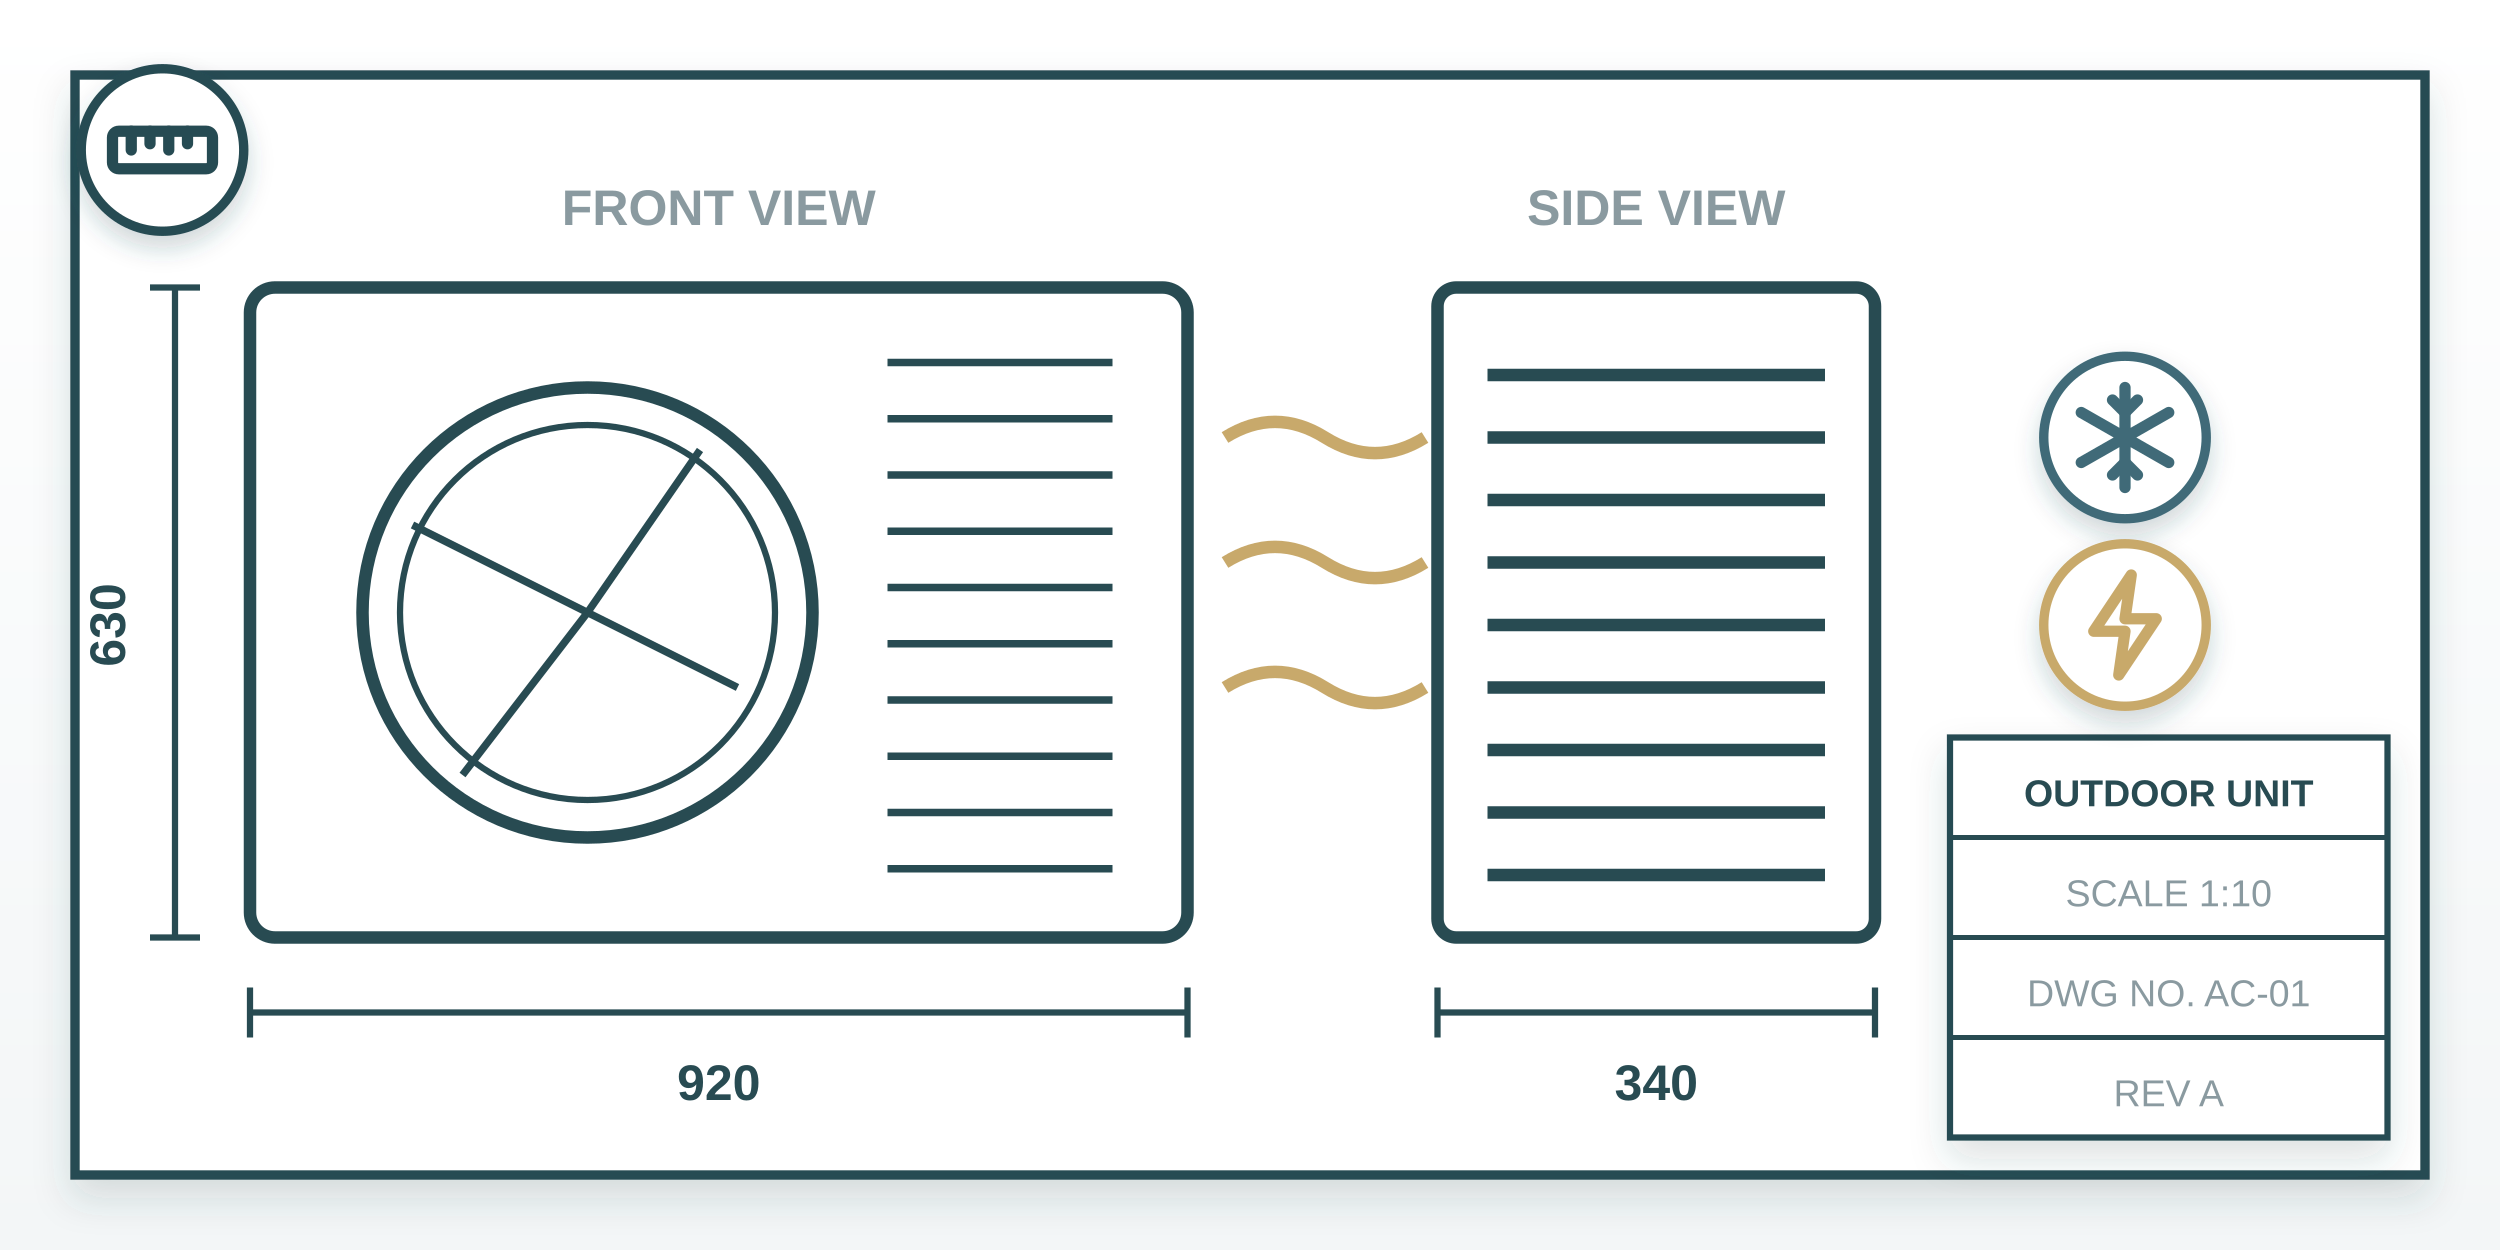
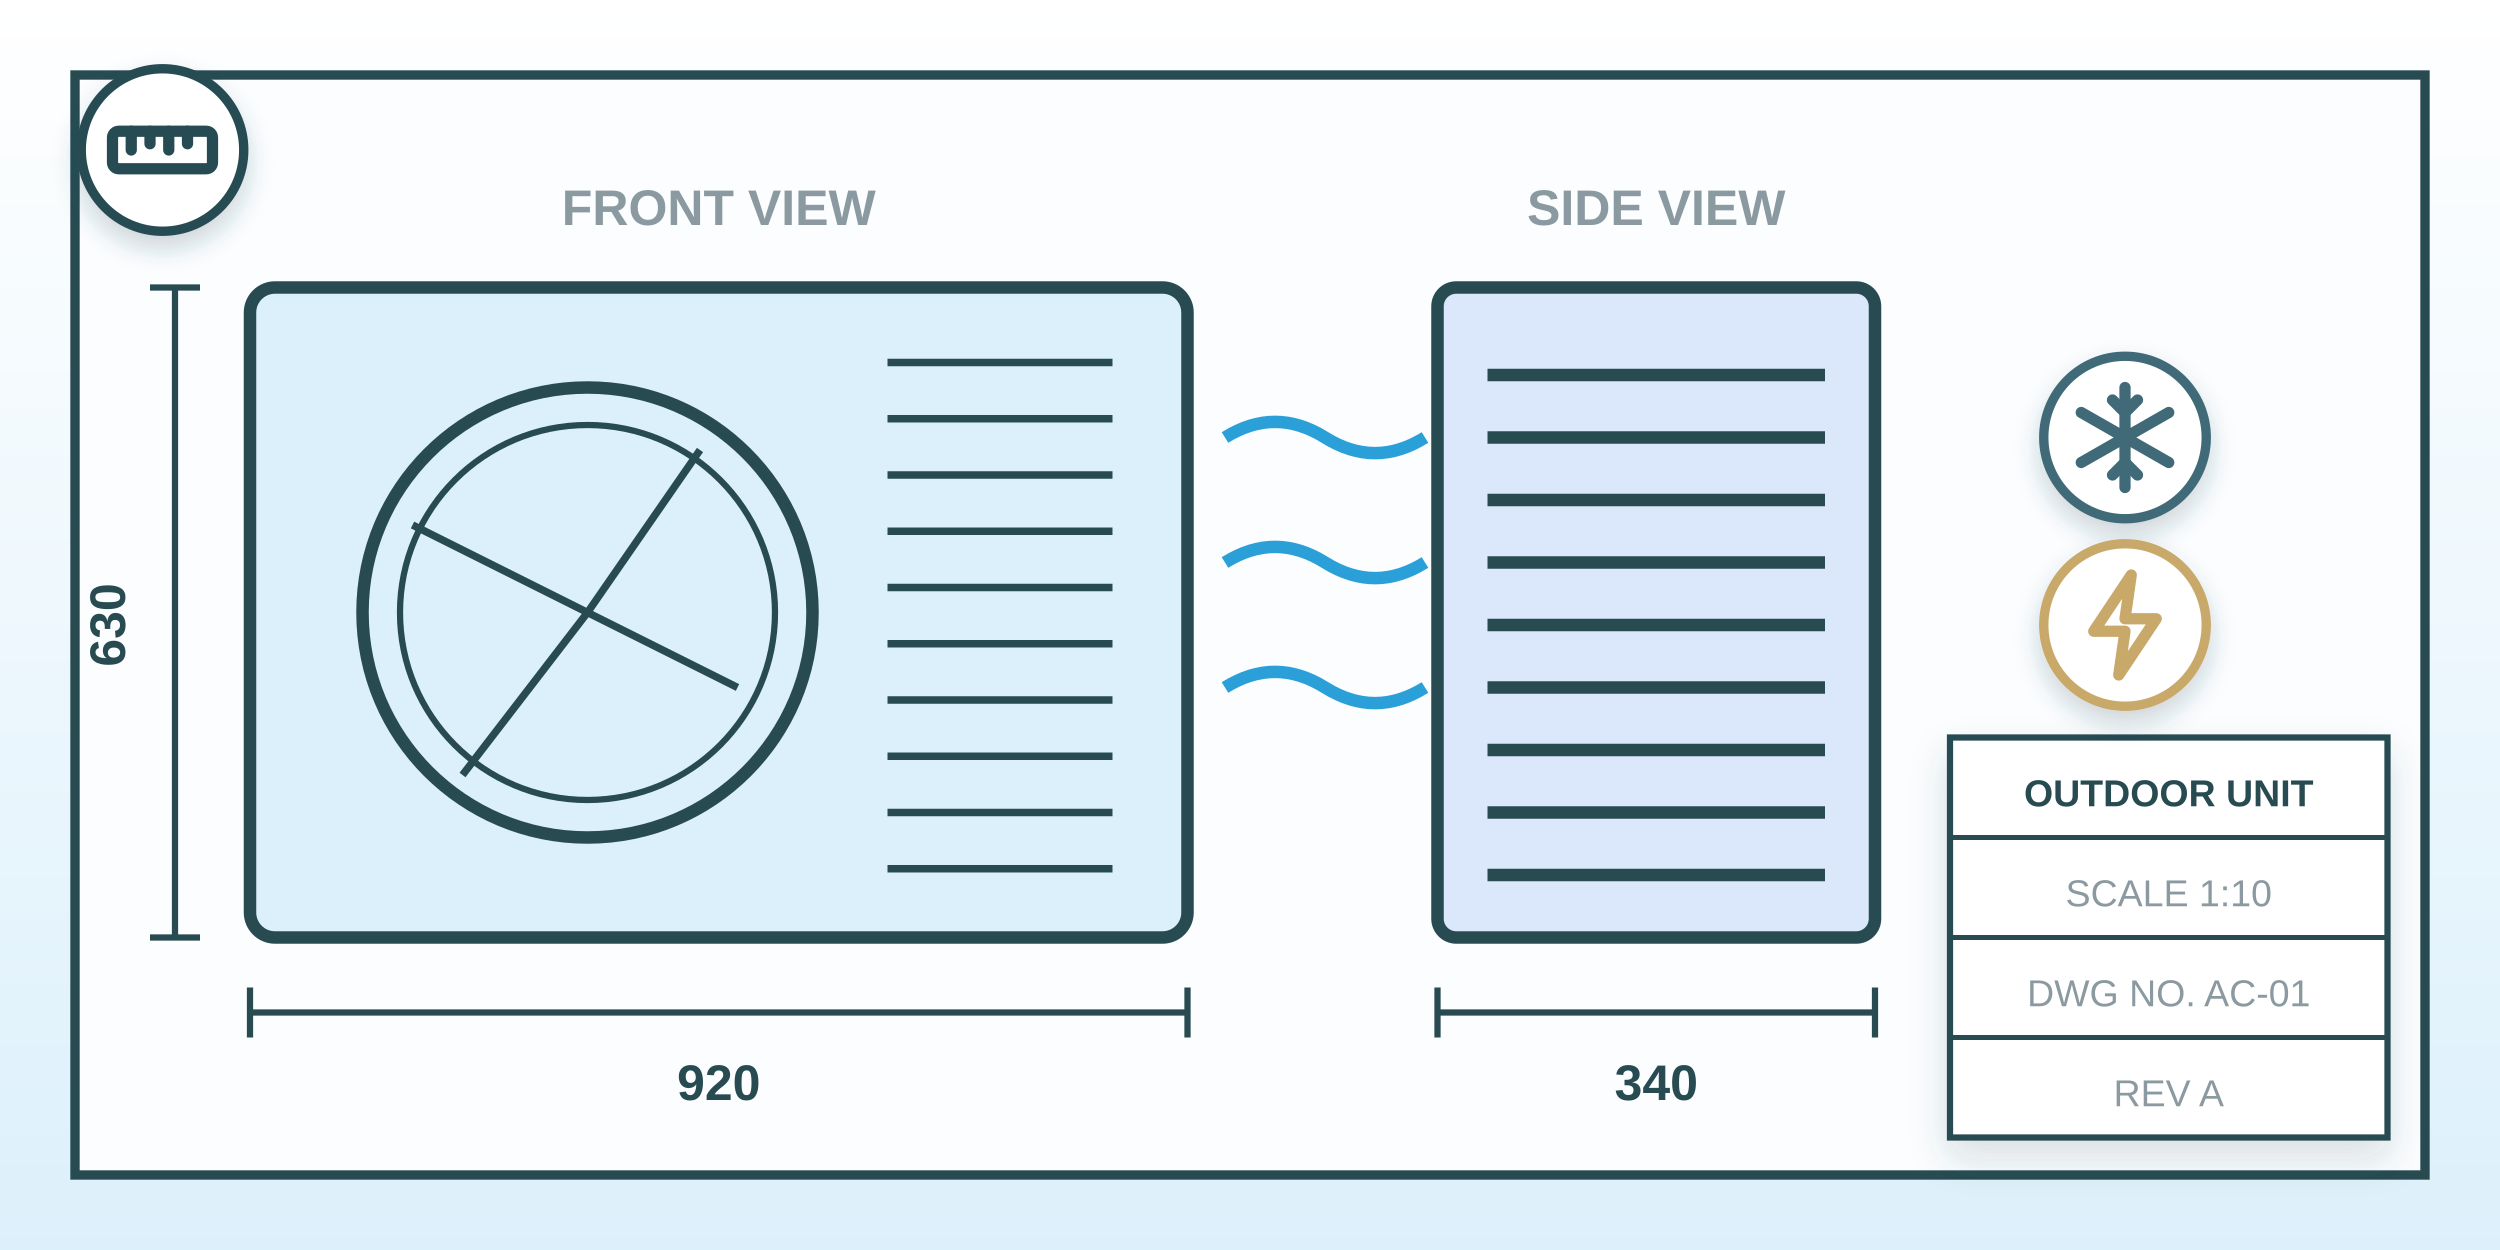
<svg xmlns="http://www.w3.org/2000/svg" viewBox="0 0 400 200" font-family="Manrope, Arial, sans-serif" role="img" aria-label="Engineering drawing of an air-conditioner outdoor unit with dimensions">
  <rect width="400" height="200" fill="url(#ground)" />
  <defs>
    <linearGradient id="ground" x1="0" y1="0" x2="0" y2="1">
      <stop offset="0" stop-color="#ffffff" />
-       <stop offset="1" stop-color="#f3f6f7" />
+       <stop offset="1" stop-color="#dcf0fb" />
    </linearGradient>
    <filter id="sh" x="-10%" y="-10%" width="130%" height="140%">
      <feDropShadow dx="0" dy="3" stdDeviation="3" flood-color="#284b52" flood-opacity="0.16" />
    </filter>
    <filter id="bs" x="-30%" y="-30%" width="160%" height="160%">
      <feDropShadow dx="0" dy="2" stdDeviation="2" flood-color="#284b52" flood-opacity="0.22" />
    </filter>
  </defs>
-   <rect x="12" y="12" width="376" height="176" fill="#ffffff" stroke="#284b52" stroke-width="1.5" filter="url(#sh)" />
+   <rect x="12" y="12" width="376" height="176" fill="#fbfdff" stroke="#284b52" stroke-width="1.5" />
+   <rect x="40" y="46" width="150" height="104" rx="4" fill="#dcf0fb" />
  <g fill="none" stroke="#284b52" stroke-width="2">
    <rect x="40" y="46" width="150" height="104" rx="4" />
    <circle cx="94" cy="98" r="36" />
    <circle cx="94" cy="98" r="30" stroke-width="1" />
  </g>
  <g fill="none" stroke="#284b52" stroke-width="1.2">
    <path d="M94 98 L112 72 M94 98 L118 110 M94 98 L74 124 M94 98 L66 84" />
    <path d="M142 58 H178" />
    <path d="M142 67 H178" />
    <path d="M142 76 H178" />
    <path d="M142 85 H178" />
    <path d="M142 94 H178" />
    <path d="M142 103 H178" />
    <path d="M142 112 H178" />
    <path d="M142 121 H178" />
    <path d="M142 130 H178" />
    <path d="M142 139 H178" />
  </g>
+   <rect x="230" y="46" width="70" height="104" rx="3" fill="#dbe8fb" />
  <g fill="none" stroke="#284b52" stroke-width="2">
    <rect x="230" y="46" width="70" height="104" rx="3" />
    <path d="M238 60 H292" />
    <path d="M238 70 H292" />
    <path d="M238 80 H292" />
    <path d="M238 90 H292" />
    <path d="M238 100 H292" />
    <path d="M238 110 H292" />
    <path d="M238 120 H292" />
    <path d="M238 130 H292" />
    <path d="M238 140 H292" />
  </g>
  <g stroke="#284b52" stroke-width="1">
    <path d="M40 162 H190 M40 158 V166 M190 158 V166 M28 46 V150 M24 46 H32 M24 150 H32 M230 162 H300 M230 158 V166 M300 158 V166" />
  </g>
  <text x="115" y="176" font-size="8" font-weight="700" fill="#284b52" text-anchor="middle">920</text>
  <text x="20" y="100" font-size="8" font-weight="700" fill="#284b52" text-anchor="middle" transform="rotate(-90 20 100)">630</text>
  <text x="265" y="176" font-size="8" font-weight="700" fill="#284b52" text-anchor="middle">340</text>
  <text x="115" y="36" font-size="8" font-weight="700" fill="#8a9aa0" text-anchor="middle">FRONT VIEW</text>
  <text x="265" y="36" font-size="8" font-weight="700" fill="#8a9aa0" text-anchor="middle">SIDE VIEW</text>
  <rect x="312" y="118" width="70" height="64" fill="#ffffff" stroke="#284b52" filter="url(#sh)" />
  <path d="M312 134 H382 M312 150 H382 M312 166 H382" stroke="#284b52" stroke-width="0.8" />
  <text x="347" y="129" font-size="6" font-weight="700" fill="#284b52" text-anchor="middle">OUTDOOR UNIT</text>
  <text x="347" y="145" font-size="6" font-weight="500" fill="#8a9aa0" text-anchor="middle">SCALE 1:10</text>
  <text x="347" y="161" font-size="6" font-weight="500" fill="#8a9aa0" text-anchor="middle">DWG NO. AC-01</text>
  <text x="347" y="177" font-size="6" font-weight="500" fill="#8a9aa0" text-anchor="middle">REV A</text>
-   <path d="M196 70 q8 -5 16 0 t16 0 M196 90 q8 -5 16 0 t16 0 M196 110 q8 -5 16 0 t16 0" fill="none" stroke="#c8a96b" stroke-width="2" />
+   <path d="M196 70 q8 -5 16 0 t16 0 M196 90 q8 -5 16 0 t16 0 M196 110 q8 -5 16 0 t16 0" fill="none" stroke="#2a9fd8" stroke-width="2" />
  <g transform="translate(340 70)" filter="url(#bs)">
    <circle r="13" fill="#ffffff" stroke="#3f6b78" stroke-width="1.5" />
    <g fill="none" stroke="#3f6b78" stroke-width="1.8" stroke-linecap="round" stroke-linejoin="round" color="#3f6b78">
      <path d="M0 -8 V8 M-7 -4 L7 4 M-7 4 L7 -4" />
      <path d="M-2 -6 L0 -4 L2 -6 M-2 6 L0 4 L2 6" />
    </g>
  </g>
  <g transform="translate(26 24)" filter="url(#bs)">
    <circle r="13" fill="#ffffff" stroke="#284b52" stroke-width="1.5" />
    <g fill="none" stroke="#284b52" stroke-width="1.8" stroke-linecap="round" stroke-linejoin="round" color="#284b52">
      <rect x="-8" y="-3" width="16" height="6" rx="1" />
      <path d="M-5 -3 V0 M-2 -3 V-1 M1 -3 V0 M4 -3 V-1" />
    </g>
  </g>
  <g transform="translate(340 100)" filter="url(#bs)">
    <circle r="13" fill="#ffffff" stroke="#c8a96b" stroke-width="1.5" />
    <g fill="none" stroke="#c8a96b" stroke-width="1.8" stroke-linecap="round" stroke-linejoin="round" color="#c8a96b">
      <path d="M1 -8 L-5 1 H0 L-1 8 L5 -1 H0 Z" />
    </g>
  </g>
</svg>
